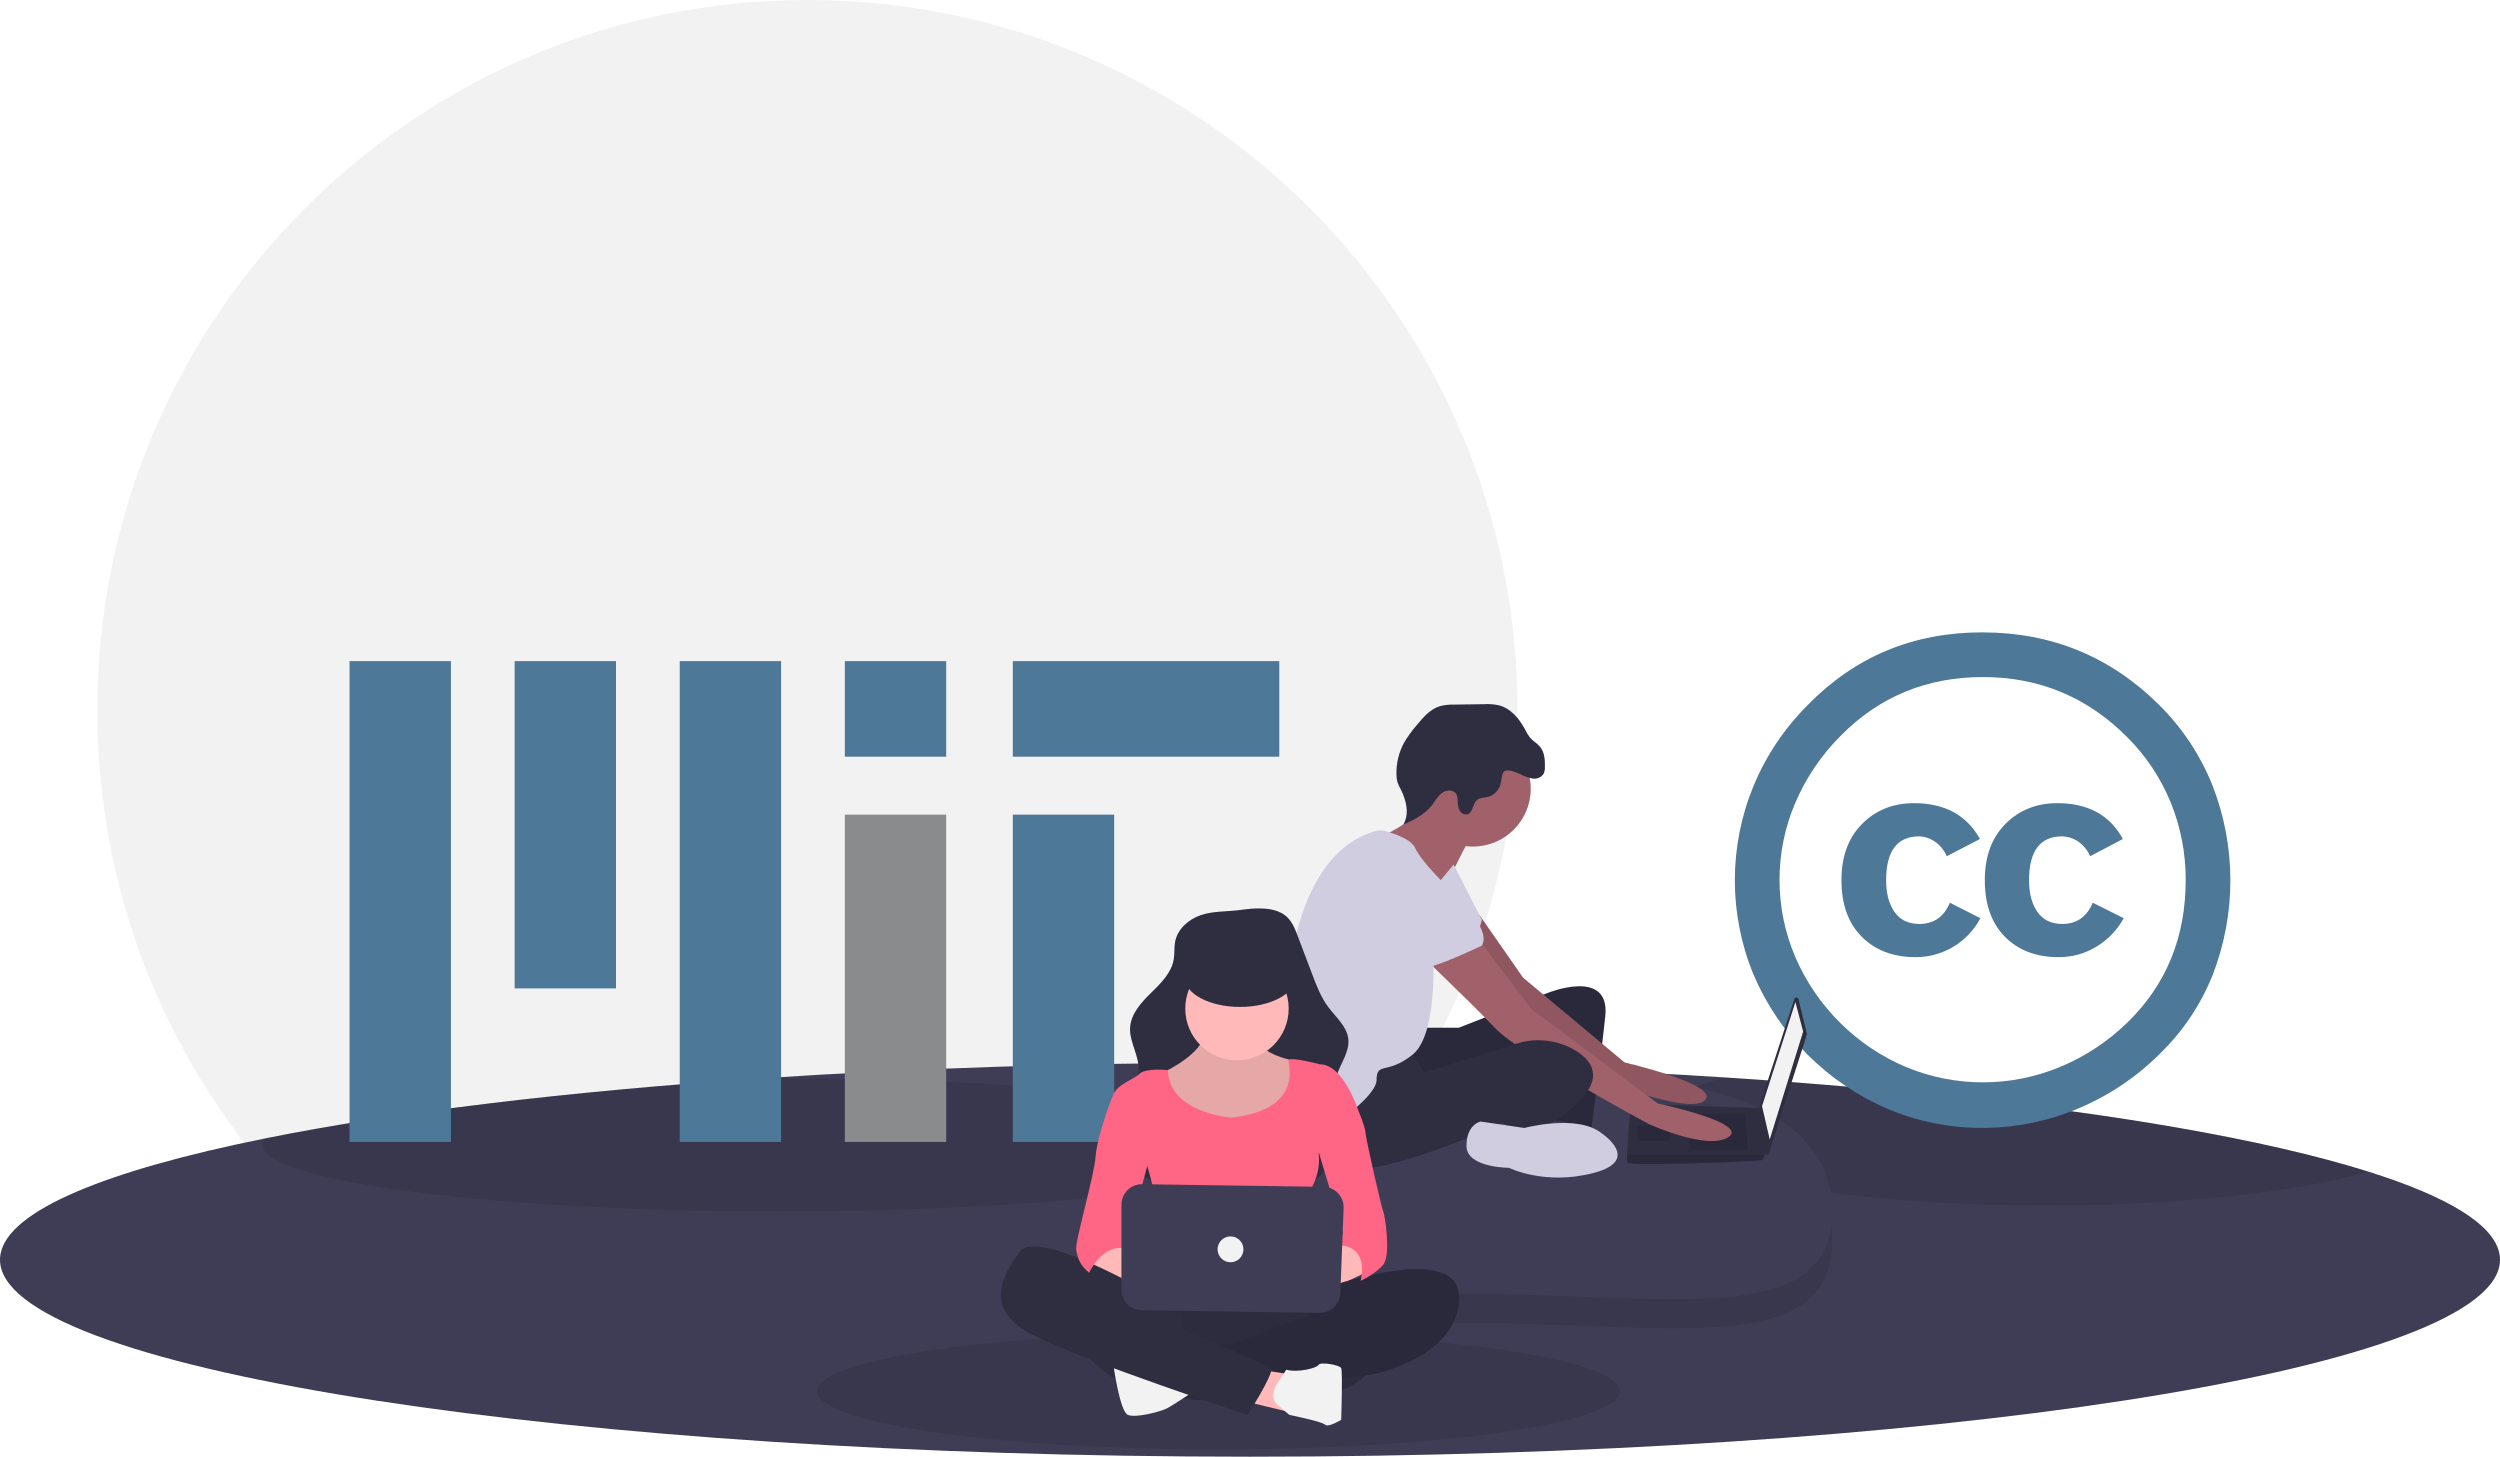
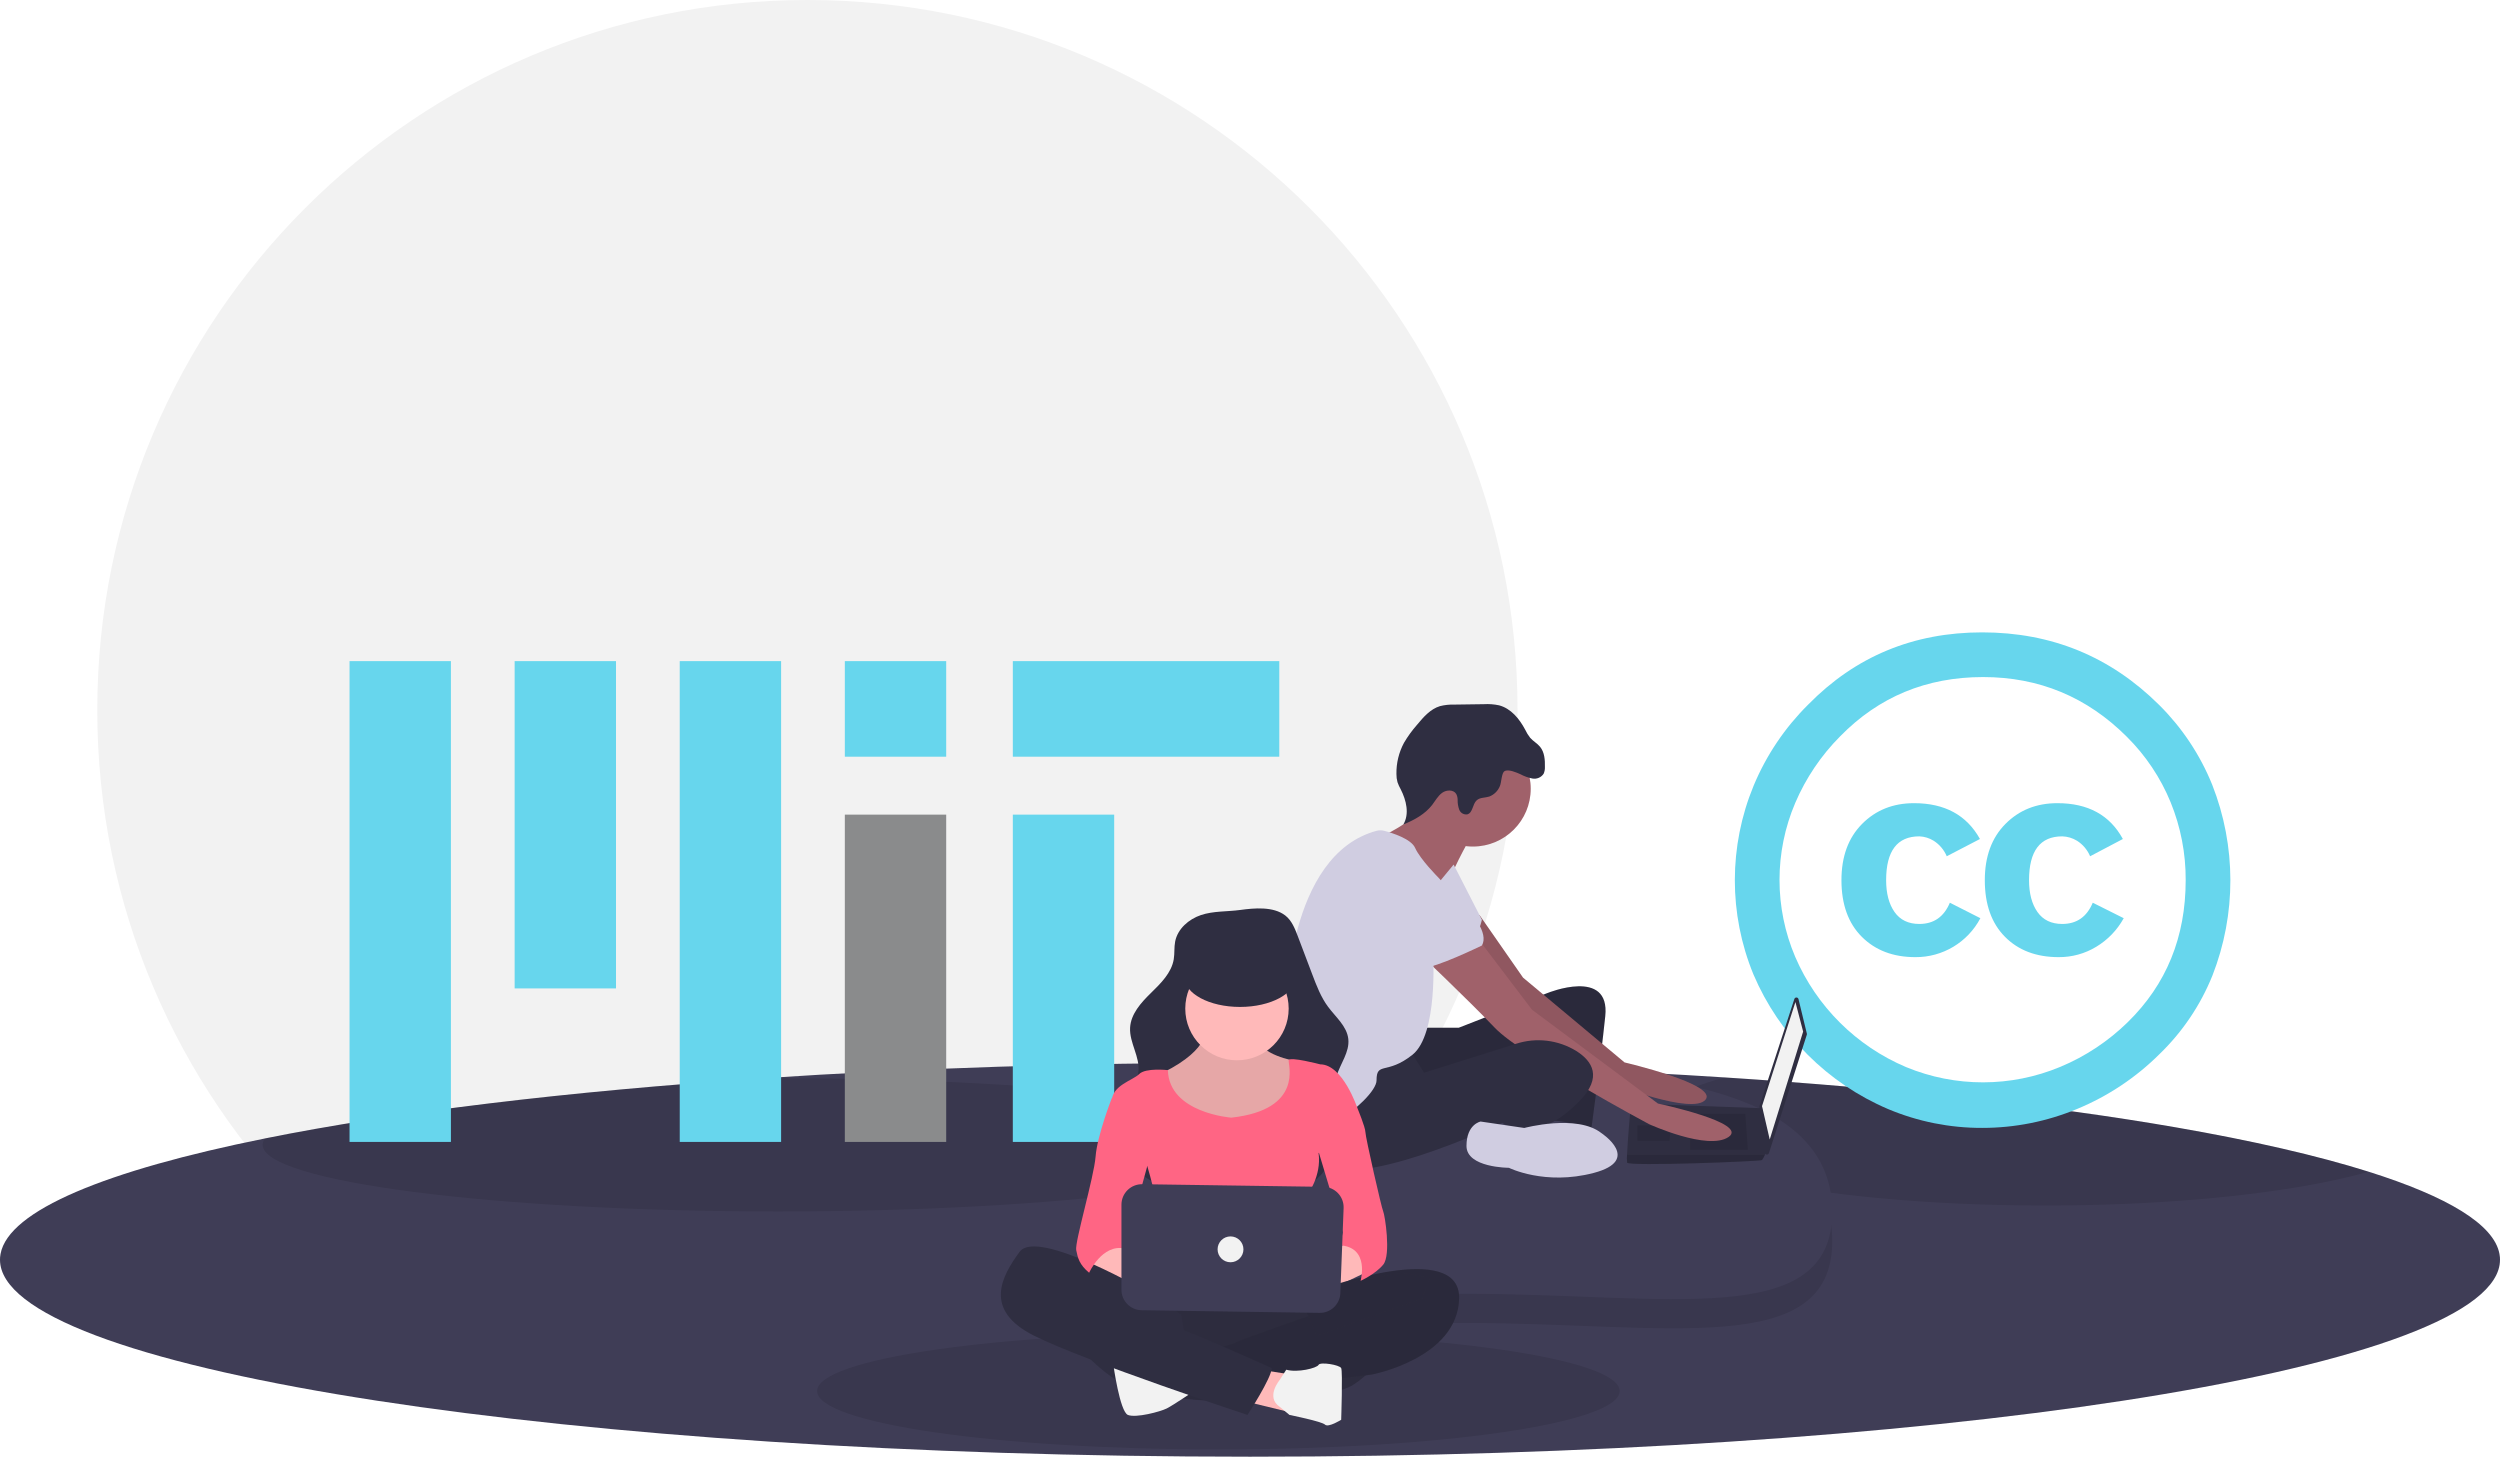
<svg xmlns="http://www.w3.org/2000/svg" id="a58ef234-55dd-4456-b368-278f056cc5c7" data-name="Layer 1" width="1028" height="598.997" viewBox="0 0 1028 598.997">
  <circle cx="332.005" cy="292.004" r="292.004" fill="#f2f2f2" />
  <path d="M1114,668.499a13.69,13.69,0,0,1-.17,2.12c-7.14,43.76-234.46,78.88-513.83,78.88s-506.69-35.12-513.83-78.88a13.675,13.675,0,0,1-.17-2.12c0-.2,0-.41.02-.61,0-.11.01-.21.01-.32a.489.489,0,0,0,.01-.12c.04-.45.1-.88.18-1.32,3.26-17.89,43.35-34.33,108.74-47.5,53.48-10.77,123.89-19.36,204.93-24.76,61.5-4.1,129.12-6.37,200.11-6.37,57.12,0,112.06,1.47,163.38,4.17h.02q16.11.855,31.74,1.87c71.33,4.62,134.63,11.69,185.63,20.54,31.37,5.45,58.1,11.58,79.19,18.22h.01c32.46,10.23,51.6,21.7,53.81,33.83.08.44.14.87.18,1.32a.487.487,0,0,0,.01.12c0,.11.01.21.01.32C1114,668.089,1114,668.299,1114,668.499Z" transform="translate(-86 -150.5013)" fill="#3f3d56" />
  <ellipse cx="501" cy="571.997" rx="165" ry="24" opacity="0.1" />
  <path d="M1059.96,632.299c-5.77,1.65-12.27,3.18-19.4,4.58-29.36,5.78-69.42,9.33-113.53,9.33-49.28,0-93.45-4.43-123.38-11.44-24.84-5.82-39.88-13.39-39.88-21.7,0-7.3,11.64-14.06,31.37-19.53,71.33,4.62,134.63,11.69,185.63,20.54C1012.14,619.529,1038.87,625.659,1059.96,632.299Z" transform="translate(-86 -150.5013)" opacity="0.1" />
  <path d="M618,621.249c0,15.13-94.92,27.4-212,27.4s-212-12.27-212-27.4a4.372,4.372,0,0,1,.96-2.62c53.48-10.77,123.89-19.36,204.93-24.76q3.045-.015,6.11-.01C523.08,593.859,618,606.119,618,621.249Z" transform="translate(-86 -150.5013)" opacity="0.1" />
-   <rect x="416.472" y="334.975" width="41.685" height="134.584" fill="#4d7898" />
-   <rect x="279.506" y="271.851" width="41.685" height="197.708" fill="#4d7898" />
-   <rect x="143.73" y="271.851" width="41.685" height="197.708" fill="#4d7898" />
-   <rect x="211.618" y="271.851" width="41.685" height="134.584" fill="#4d7898" />
-   <rect x="347.393" y="271.851" width="41.685" height="39.303" fill="#4d7898" />
+   <rect x="416.472" y="334.975" width="41.685" height="134.584" fill="#67d6ed" />
+   <rect x="279.506" y="271.851" width="41.685" height="197.708" fill="#67d6ed" />
+   <rect x="143.73" y="271.851" width="41.685" height="197.708" fill="#67d6ed" />
+   <rect x="211.618" y="271.851" width="41.685" height="134.584" fill="#67d6ed" />
+   <rect x="347.393" y="271.851" width="41.685" height="39.303" fill="#67d6ed" />
  <rect x="347.393" y="334.975" width="41.685" height="134.584" fill="#8a8b8c" />
-   <rect x="416.472" y="271.851" width="109.573" height="39.303" fill="#4d7898" />
-   <path d="M901.062,410.53q42.748,0,72.774,29.839A97.983,97.983,0,0,1,995.668,473.208a107.346,107.346,0,0,1,.096,78.409,93.533,93.533,0,0,1-21.739,32.294,104.704,104.704,0,0,1-33.841,22.561,101.425,101.425,0,0,1-39.114,7.823,99.015,99.015,0,0,1-38.662-7.734A104.845,104.845,0,0,1,807.007,551.165a101.764,101.764,0,0,1,.089-77.594A102.307,102.307,0,0,1,829.565,440.185Q858.674,410.537,901.062,410.53Zm.369,18.377q-34.93,0-58.768,24.379A87.595,87.595,0,0,0,824.197,480.668a80.789,80.789,0,0,0,0,63.311,86.249,86.249,0,0,0,45.577,45.31,82.687,82.687,0,0,0,63.41-.089,87.995,87.995,0,0,0,27.741-18.374q23.831-23.287,23.828-58.405a83.659,83.659,0,0,0-6.186-32.02,81.465,81.465,0,0,0-18.002-26.929Q935.989,428.909,901.431,428.908Zm-1.277,66.591-13.649,7.097a14.006,14.006,0,0,0-5.365-6.368,12.087,12.087,0,0,0-5.916-1.818q-13.64,0-13.646,18.011,0,8.186,3.454,13.095,3.458,4.914,10.192,4.916,8.916,0,12.557-8.733l12.551,6.368a29.99,29.99,0,0,1-26.745,16.012q-13.644,0-22.016-8.37-8.367-8.367-8.367-23.284,0-14.557,8.46-23.105,8.458-8.549,21.38-8.552Q891.97,480.757,900.155,495.498Zm58.765,0-13.465,7.097a13.992,13.992,0,0,0-5.368-6.368,12.373,12.373,0,0,0-6.094-1.818q-13.644,0-13.649,18.011,0,8.186,3.458,13.095,3.453,4.914,10.192,4.916,8.907,0,12.548-8.733l12.735,6.368a31.277,31.277,0,0,1-11.274,11.736,29.398,29.398,0,0,1-15.464,4.276q-13.831,0-22.099-8.37-8.291-8.367-8.284-23.284,0-14.557,8.463-23.105,8.453-8.549,21.373-8.552Q950.912,480.757,958.919,495.498Z" transform="translate(-86 -150.5013)" fill="#4d7898" />
+   <rect x="416.472" y="271.851" width="109.573" height="39.303" fill="#67d6ed" />
+   <path d="M901.062,410.53q42.748,0,72.774,29.839A97.983,97.983,0,0,1,995.668,473.208a107.346,107.346,0,0,1,.096,78.409,93.533,93.533,0,0,1-21.739,32.294,104.704,104.704,0,0,1-33.841,22.561,101.425,101.425,0,0,1-39.114,7.823,99.015,99.015,0,0,1-38.662-7.734A104.845,104.845,0,0,1,807.007,551.165a101.764,101.764,0,0,1,.089-77.594A102.307,102.307,0,0,1,829.565,440.185Q858.674,410.537,901.062,410.53Zm.369,18.377q-34.93,0-58.768,24.379A87.595,87.595,0,0,0,824.197,480.668a80.789,80.789,0,0,0,0,63.311,86.249,86.249,0,0,0,45.577,45.31,82.687,82.687,0,0,0,63.41-.089,87.995,87.995,0,0,0,27.741-18.374q23.831-23.287,23.828-58.405a83.659,83.659,0,0,0-6.186-32.02,81.465,81.465,0,0,0-18.002-26.929Q935.989,428.909,901.431,428.908Zm-1.277,66.591-13.649,7.097a14.006,14.006,0,0,0-5.365-6.368,12.087,12.087,0,0,0-5.916-1.818q-13.64,0-13.646,18.011,0,8.186,3.454,13.095,3.458,4.914,10.192,4.916,8.916,0,12.557-8.733l12.551,6.368a29.99,29.99,0,0,1-26.745,16.012q-13.644,0-22.016-8.37-8.367-8.367-8.367-23.284,0-14.557,8.46-23.105,8.458-8.549,21.38-8.552Q891.97,480.757,900.155,495.498Zm58.765,0-13.465,7.097a13.992,13.992,0,0,0-5.368-6.368,12.373,12.373,0,0,0-6.094-1.818q-13.644,0-13.649,18.011,0,8.186,3.458,13.095,3.453,4.914,10.192,4.916,8.907,0,12.548-8.733l12.735,6.368a31.277,31.277,0,0,1-11.274,11.736,29.398,29.398,0,0,1-15.464,4.276q-13.831,0-22.099-8.37-8.291-8.367-8.284-23.284,0-14.557,8.463-23.105,8.453-8.549,21.373-8.552Q950.912,480.757,958.919,495.498Z" transform="translate(-86 -150.5013)" fill="#67d6ed" />
  <path d="M839.417,660.837c0,48.737-67.934,33.663-151.113,33.663s-150.104,15.075-150.104-33.663,67.925-59.337,151.104-59.337S839.417,612.099,839.417,660.837Z" transform="translate(-86 -150.5013)" opacity="0.1" />
  <path d="M839.417,648.837c0,48.737-67.934,33.663-151.113,33.663s-150.104,15.075-150.104-33.663,67.925-59.337,151.104-59.337S839.417,600.099,839.417,648.837Z" transform="translate(-86 -150.5013)" fill="#3f3d56" />
  <path d="M825.542,561.343l3.434,14.164a.885.885,0,0,1-.017.478l-15.575,48.673a.885.885,0,0,1-1.722-.17l-2.155-18.961a.885.885,0,0,1,.038-.374l14.297-43.876A.885.885,0,0,1,825.542,561.343Z" transform="translate(-86 -150.5013)" fill="#2f2e41" />
  <polygon points="738.278 412.038 741.449 424.19 727.711 468.572 724.541 454.835 738.278 412.038" fill="#f2f2f2" />
  <path d="M755.064,628.584c.528,1.585,54.949-.528,55.477-1.057a11.469,11.469,0,0,0,1.162-2.113c.497-1.057.951-2.113.951-2.113l-2.113-17.108L756.649,604.279s-1.347,14.498-1.622,21.134A15.853,15.853,0,0,0,755.064,628.584Z" transform="translate(-86 -150.5013)" fill="#2f2e41" />
  <polygon points="717.673 458.005 718.729 472.799 694.953 472.799 694.953 458.005 717.673 458.005" opacity="0.1" />
  <polygon points="687.028 462.76 687.17 462.732 686.5 469.1 673.291 469.1 673.291 462.76 687.028 462.76" opacity="0.1" />
  <path d="M755.064,628.584c.528,1.585,54.949-.528,55.477-1.057a11.469,11.469,0,0,0,1.162-2.113H755.027A15.853,15.853,0,0,0,755.064,628.584Z" transform="translate(-86 -150.5013)" opacity="0.1" />
  <path d="M671.055,573.106h14.794l36.457-14.266s25.889-10.567,23.776,9.51S740.27,615.375,740.27,615.375s-11.624-5.284-17.964-3.698-2.113-32.23-2.113-32.23-51.779,24.833-56.534,21.663-5.812-25.361-5.812-25.361Z" transform="translate(-86 -150.5013)" fill="#2f2e41" />
  <path d="M671.055,573.106h14.794l36.457-14.266s25.889-10.567,23.776,9.51S740.27,615.375,740.27,615.375s-11.624-5.284-17.964-3.698-2.113-32.23-2.113-32.23-51.779,24.833-56.534,21.663-5.812-25.361-5.812-25.361Z" transform="translate(-86 -150.5013)" opacity="0.1" />
  <path d="M694.363,526.777l17.904,25.723,41.74,34.871s38.57,8.982,33.286,15.322-37.513-6.34-37.513-6.34S701.7,561.483,700.115,558.841s-19.021-27.474-19.021-27.474Z" transform="translate(-86 -150.5013)" fill="#a0616a" />
  <path d="M694.363,526.777l17.904,25.723,41.74,34.871s38.57,8.982,33.286,15.322-37.513-6.34-37.513-6.34S701.7,561.483,700.115,558.841s-19.021-27.474-19.021-27.474Z" transform="translate(-86 -150.5013)" opacity="0.1" />
  <circle cx="605.661" cy="324.331" r="23.776" fill="#a0616a" />
  <path d="M690.076,495.967s-7.925,13.737-9.51,21.134-23.776-14.794-23.776-14.794l-2.906-7.661s20.87-9.775,19.285-17.7S690.076,495.967,690.076,495.967Z" transform="translate(-86 -150.5013)" fill="#a0616a" />
  <path d="M683.736,506.005l11.624,22.719s-2.642,11.095-6.869,12.152-22.191-13.737-22.191-13.737Z" transform="translate(-86 -150.5013)" fill="#d0cde1" />
  <path d="M694.303,537.178l21.663,28.531,51.779,38.57s37.513,7.925,29.06,13.737-32.758-5.284-32.758-5.284-52.307-28.003-63.403-39.627-31.701-31.173-31.701-31.173Z" transform="translate(-86 -150.5013)" fill="#a0616a" />
  <path d="M665.244,581.56l6.34,10.039,37.839-11.905a29.751,29.751,0,0,1,24.771,2.989c6.604,4.161,10.831,10.765,1.321,20.54-19.021,19.549-31.701,8.982-31.701,8.982s-63.931,30.116-74.498,15.322-11.095-22.191-11.095-22.191S658.903,579.975,665.244,581.56Z" transform="translate(-86 -150.5013)" fill="#2f2e41" />
  <path d="M744.497,616.432s16.907,11.095-3.17,16.379-34.871-2.113-34.871-2.113-17.436,0-17.436-8.982,5.812-10.039,5.812-10.039l17.964,2.642S734.458,608.506,744.497,616.432Z" transform="translate(-86 -150.5013)" fill="#d0cde1" />
  <path d="M711.166,468.851a17.728,17.728,0,0,0,4.982,1.785,4.548,4.548,0,0,0,4.595-1.969,6.181,6.181,0,0,0,.522-2.795c.064-2.901-.146-6.038-1.985-8.283-1.17-1.429-2.878-2.33-4.089-3.724a17.598,17.598,0,0,1-2.067-3.378c-2.356-4.424-5.843-8.676-10.69-9.951a23.183,23.183,0,0,0-6.24-.477l-12.206.172a21.251,21.251,0,0,0-5.872.632c-3.929,1.188-6.789,4.492-9.409,7.651a47.851,47.851,0,0,0-5.396,7.448,26.133,26.133,0,0,0-3.098,12.804,11.98,11.98,0,0,0,.439,3.388,18.801,18.801,0,0,0,1.332,2.925c2.289,4.496,3.648,10.112,1.07,14.449,4.478-1.829,8.909-4.228,11.863-8.058,1.321-1.714,2.358-3.72,4.119-4.977s4.631-1.367,5.761.479a5.163,5.163,0,0,1,.583,2.418,11.084,11.084,0,0,0,.668,4.081,3.058,3.058,0,0,0,3.322,1.896c2.3-.648,2.08-4.179,3.852-5.782,1.346-1.218,3.422-.985,5.15-1.538a7.643,7.643,0,0,0,4.387-4.321c.655-1.468.645-5.31,1.884-6.105C706.194,466.625,709.726,468.21,711.166,468.851Z" transform="translate(-86 -150.5013)" fill="#2f2e41" />
  <path d="M651.996,492.139a6.271,6.271,0,0,1,3.264.008c3.392.911,10.995,3.321,12.625,6.989,2.113,4.755,9.51,12.152,9.51,12.152s10.039,10.039,7.925,16.907-10.039,14.794-10.039,14.794,2.113,32.758-8.454,41.212-14.794,2.642-14.794,10.567-32.758,32.758-39.098,17.436c0,0,3.17-28.531,2.113-38.57C614.008,563.741,615.533,502.011,651.996,492.139Z" transform="translate(-86 -150.5013)" fill="#d0cde1" />
  <path d="M668.942,505.477s32.23,23.776,26.418,33.815c0,0-19.549,9.51-23.776,8.982s-20.606-19.021-24.833-20.606S640.411,497.552,668.942,505.477Z" transform="translate(-86 -150.5013)" fill="#d0cde1" />
  <path d="M579.811,526.783c-5.013,1.693-9.554,5.652-10.58,10.843-.476,2.406-.184,4.907-.585,7.327-.929,5.612-5.334,9.897-9.396,13.878s-8.258,8.606-8.555,14.286c-.325,6.22,4.186,12.047,3.406,18.226-.907,7.179-8.489,11.831-10.364,18.82-1.252,4.667.282,9.694,2.805,13.815,4.809,7.852,13.028,13.183,21.781,16.041s18.075,3.459,27.282,3.556c11.211.117,23.383-.845,31.806-8.244a25.48,25.48,0,0,0,8.459-16.588c.8-8.571-2.777-17.426-.31-25.673,1.553-5.19,5.447-9.93,4.866-15.316-.568-5.266-5.168-8.999-8.323-13.253-2.946-3.972-4.734-8.663-6.486-13.288l-5.995-15.824c-1.178-3.111-2.473-6.382-5.099-8.424-4.917-3.822-12.822-3.071-18.572-2.283C590.619,525.412,584.94,525.051,579.811,526.783Z" transform="translate(-86 -150.5013)" fill="#2f2e41" />
  <path d="M581.688,572.877s2.657,8.637-17.274,18.602,1.993,20.595,1.993,20.595l23.253,5.315s23.917-3.322,26.575-7.308,7.308-17.274,5.979-19.267a31.061,31.061,0,0,0-3.322-3.986s-15.945-2.657-15.281-9.966S581.688,572.877,581.688,572.877Z" transform="translate(-86 -150.5013)" fill="#ffb9b9" />
  <path d="M581.688,572.877s2.657,8.637-17.274,18.602,1.993,20.595,1.993,20.595l23.253,5.315s23.917-3.322,26.575-7.308,7.308-17.274,5.979-19.267a31.061,31.061,0,0,0-3.322-3.986s-15.945-2.657-15.281-9.966S581.688,572.877,581.688,572.877Z" transform="translate(-86 -150.5013)" opacity="0.1" />
  <circle cx="508.643" cy="414.736" r="21.26" fill="#ffb9b9" />
  <path d="M592.318,610.082s-25.604-1.872-26.089-19.539c0,0-9.122-1.057-11.78,1.601s-11.294,4.651-11.294,11.294,14.616,26.575,14.616,26.575,7.972,26.575,4.651,31.225-3.986,16.609-3.986,16.609,33.218-2.657,38.533,0,26.575,2.657,27.904,0-1.329-35.876-1.329-35.876,5.979-7.972,4.651-17.274L644.139,606.096s-5.979-17.938-15.281-17.938c0,0-12.623-3.322-12.955-1.661S622.215,606.76,592.318,610.082Z" transform="translate(-86 -150.5013)" fill="#ff6584" />
  <path d="M532.525,668.547s5.979,9.301,21.26,11.294,17.938-3.322,16.609-4.651-17.274-7.308-17.274-7.308l-9.301-7.308Z" transform="translate(-86 -150.5013)" fill="#ffb9b9" />
  <path d="M641.481,660.574l-17.274,9.966s-22.589-1.329-13.952,5.315,24.582,3.986,24.582,3.986l15.281-7.308Z" transform="translate(-86 -150.5013)" fill="#ffb9b9" />
  <path d="M555.113,677.848s-15.945,39.198,3.322,45.177,72.416,4.651,84.375-3.322,15.281-18.602,13.287-21.924-15.281-12.623-24.582-13.287S555.113,677.848,555.113,677.848Z" transform="translate(-86 -150.5013)" fill="#2f2e41" />
  <path d="M555.113,677.848s-15.945,39.198,3.322,45.177,72.416,4.651,84.375-3.322,15.281-18.602,13.287-21.924-15.281-12.623-24.582-13.287S555.113,677.848,555.113,677.848Z" transform="translate(-86 -150.5013)" opacity="0.05" />
  <path d="M630.378,680.283s56.281-20.373,55.617,4.208-35.876,31.225-35.876,31.225l-10.63,1.329-58.465,1.993s1.993-10.63-2.657-11.959c0,0,15.281-3.986,15.945-4.651s38.533-13.952,41.191-14.616,10.63-5.979,16.609-5.315c0,0,6.644-5.315,13.952-3.986l-20.595,1.329Z" transform="translate(-86 -150.5013)" fill="#2f2e41" />
  <path d="M630.378,680.283s56.281-20.373,55.617,4.208-35.876,31.225-35.876,31.225l-10.63,1.329-58.465,1.993s1.993-10.63-2.657-11.959c0,0,15.281-3.986,15.945-4.651s38.533-13.952,41.191-14.616,10.63-5.979,16.609-5.315c0,0,6.644-5.315,13.952-3.986l-20.595,1.329Z" transform="translate(-86 -150.5013)" opacity="0.1" />
  <polygon points="534.434 533.081 541.53 549.271 584.714 533.99 588.036 525.354 576.741 523.36 554.035 527.347 544.187 530.004 534.434 533.081" fill="#2f2e41" />
  <polygon points="534.434 533.081 541.53 549.271 584.714 533.99 588.036 525.354 576.741 523.36 554.035 527.347 544.187 530.004 534.434 533.081" opacity="0.1" />
  <path d="M528.538,703.094s12.623,15.945,27.239,19.931,22.589-1.329,22.589-1.329L573.716,703.094l-1.993-11.959L563.086,685.156l-17.274-7.972-20.595-6.644s-8.637-1.329-8.637,0,7.972,21.26,7.972,21.26Z" transform="translate(-86 -150.5013)" fill="#2f2e41" />
  <path d="M543.819,711.731s2.657,19.267,5.979,20.595,13.287-1.329,15.945-2.657,11.691-7.459,11.691-7.459S545.812,710.402,543.819,711.731Z" transform="translate(-86 -150.5013)" fill="#f2f2f2" />
  <polygon points="518.277 563.223 530.9 565.216 529.571 580.496 511.964 576.22 518.277 563.223" fill="#ffb9b9" />
  <path d="M612.186,717.977s-5.916,7.042.063,11.028l3.986,3.322s13.287,2.657,14.616,3.986,6.644-1.993,6.644-1.993.664-19.931,0-21.26-8.637-2.657-9.301-1.329-8.637,3.322-13.287,1.993Z" transform="translate(-86 -150.5013)" fill="#f2f2f2" />
  <path d="M559.099,682.499s-46.506-27.239-53.814-17.274-15.281,23.917,5.979,34.547,87.697,32.554,87.697,32.554,9.966-15.281,9.966-19.267c0,0-35.212-15.945-41.191-17.274s-29.897-16.609-33.219-17.938-7.972-5.315-7.972-5.315Z" transform="translate(-86 -150.5013)" fill="#2f2e41" />
  <path d="M545.812,600.117l-2.657,1.993s-5.979,15.281-6.644,23.917-8.637,35.212-7.972,38.533,1.329,5.979,5.315,9.301c0,0,5.315-11.959,14.616-9.966l11.294-41.191Z" transform="translate(-86 -150.5013)" fill="#ff6584" />
  <path d="M638.824,600.117l5.315,5.979s3.322,7.972,3.322,9.966,6.644,31.225,7.308,32.554,3.322,17.938,0,21.924-9.301,6.644-9.301,6.644,3.986-13.952-8.637-14.616l1.329-5.315-11.959-39.862Z" transform="translate(-86 -150.5013)" fill="#ff6584" />
  <path d="M547.141,645.858v34.995a8.413,8.413,0,0,0,8.289,8.413l73.185,1.084a8.413,8.413,0,0,0,8.532-8.089l1.346-34.999a8.413,8.413,0,0,0-8.285-8.736l-74.531-1.08A8.413,8.413,0,0,0,547.141,645.858Z" transform="translate(-86 -150.5013)" fill="#3f3d56" />
  <ellipse cx="509.89" cy="401.732" rx="22.884" ry="12.322" fill="#2f2e41" />
  <circle cx="505.986" cy="513.727" r="5.315" fill="#f2f2f2" />
</svg>
